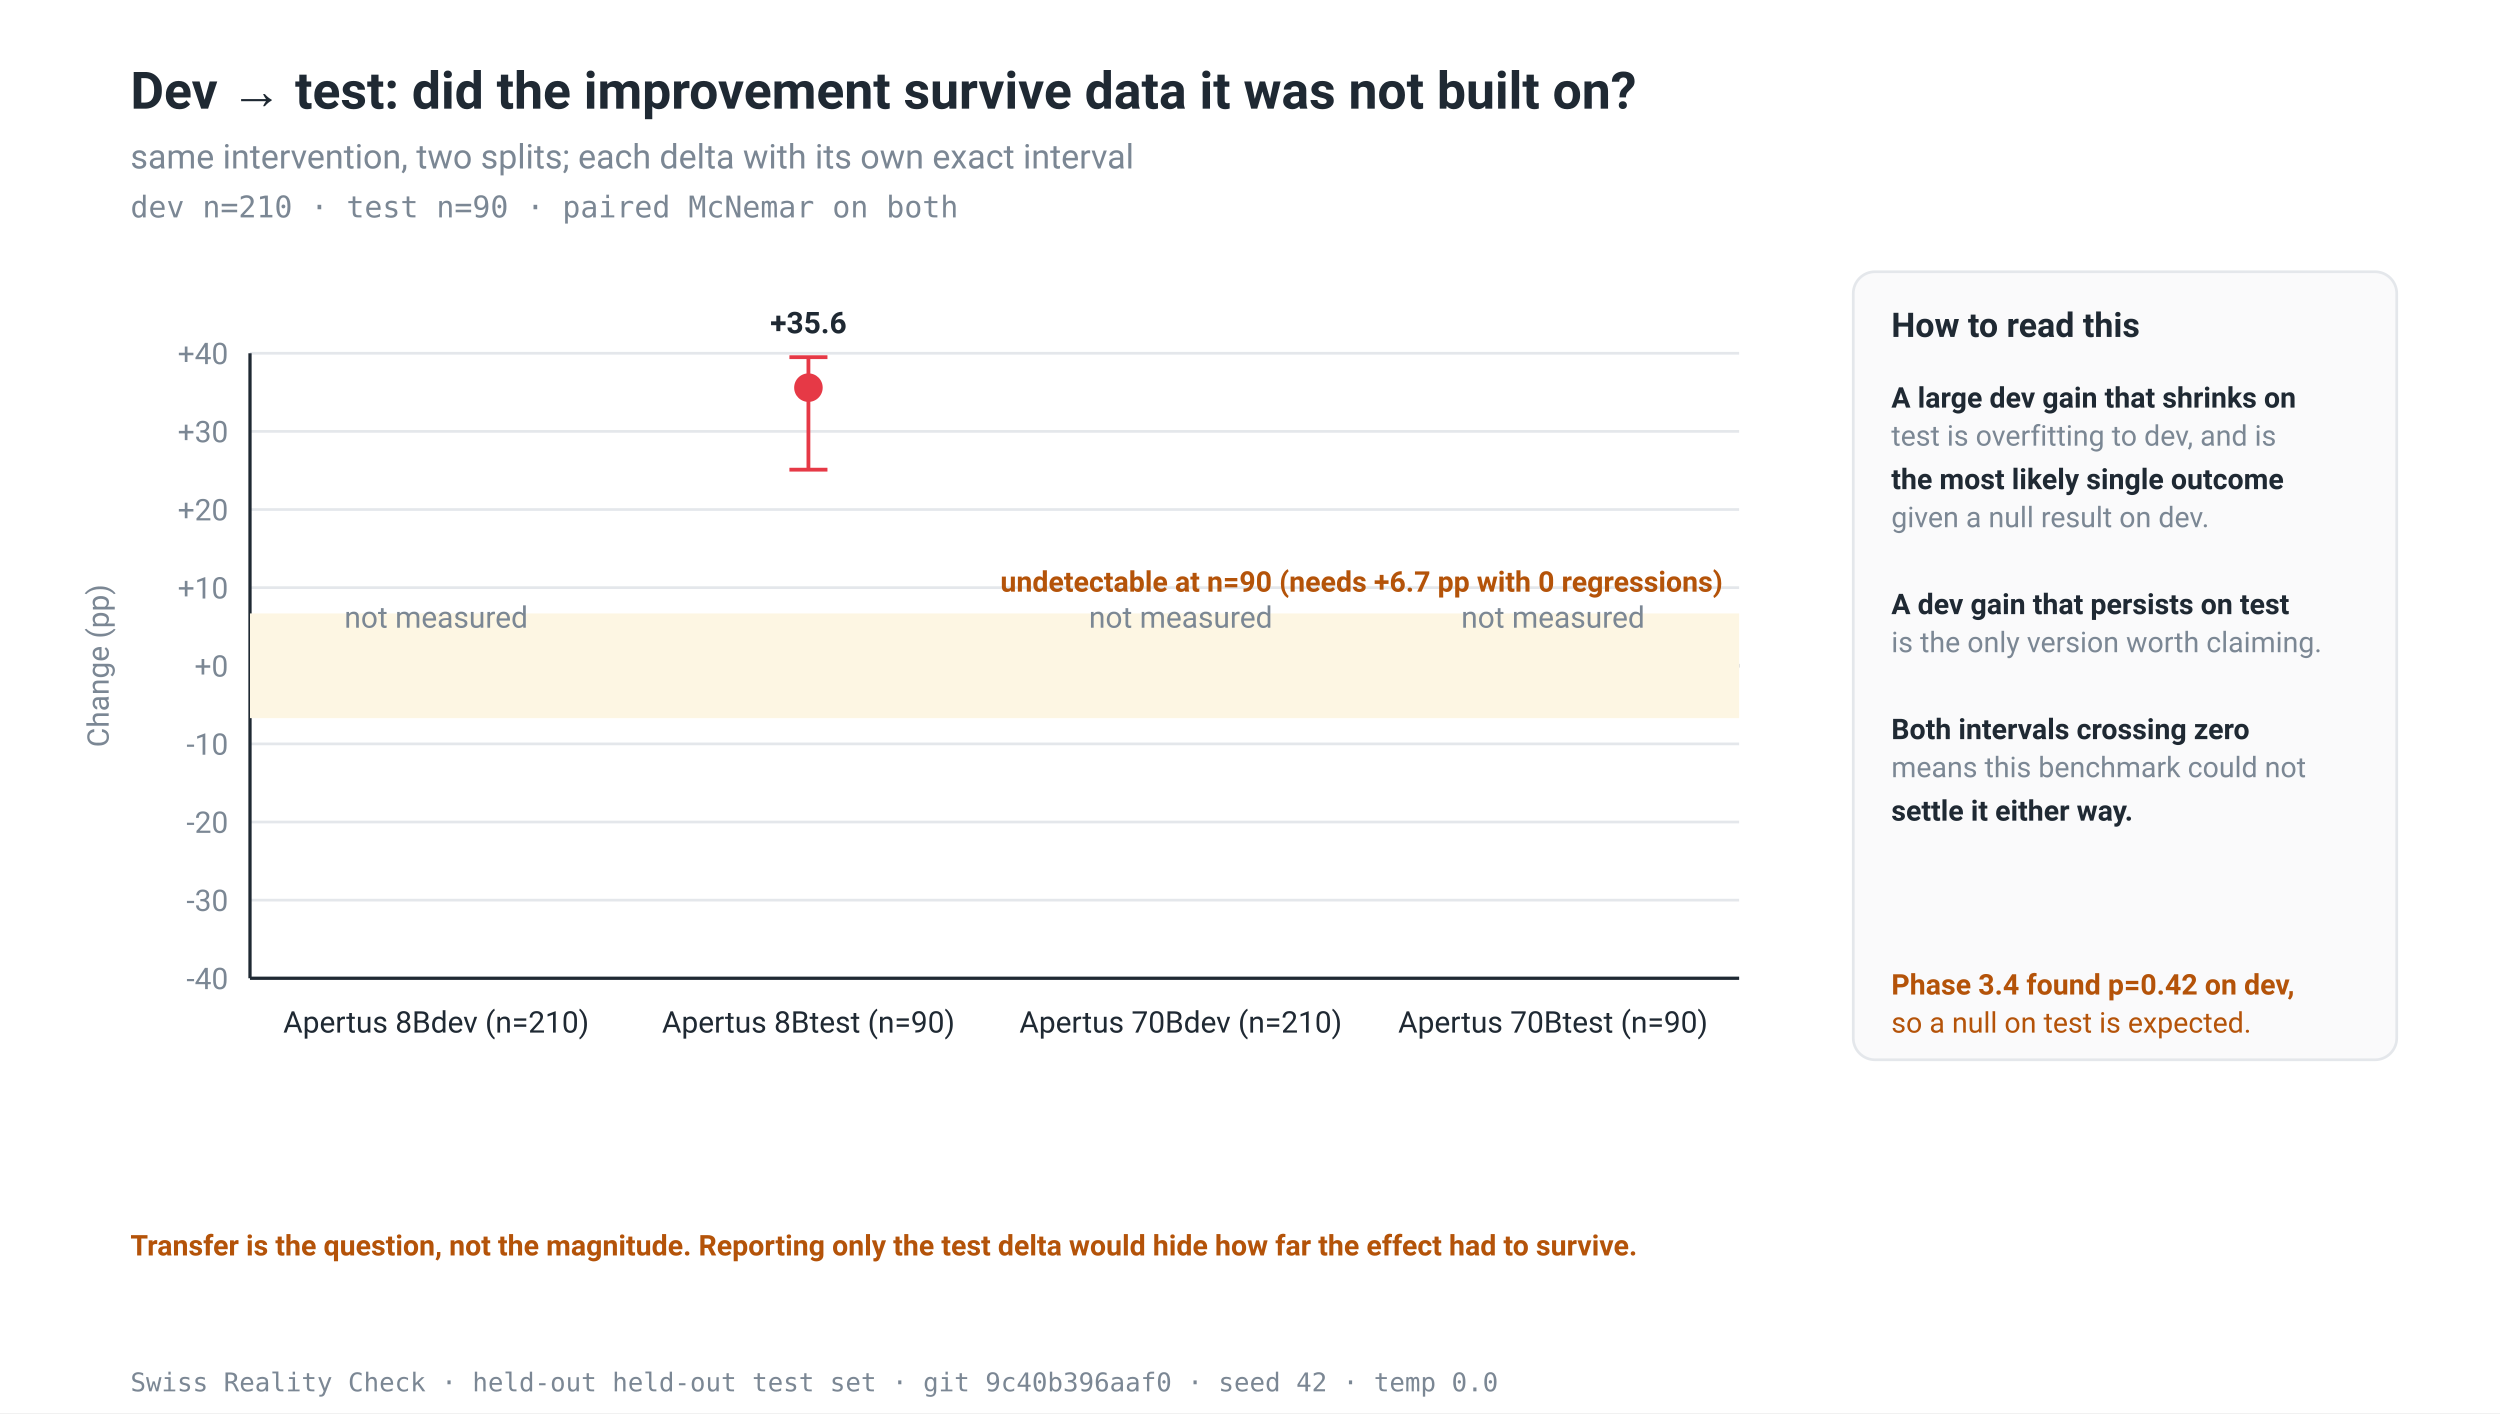
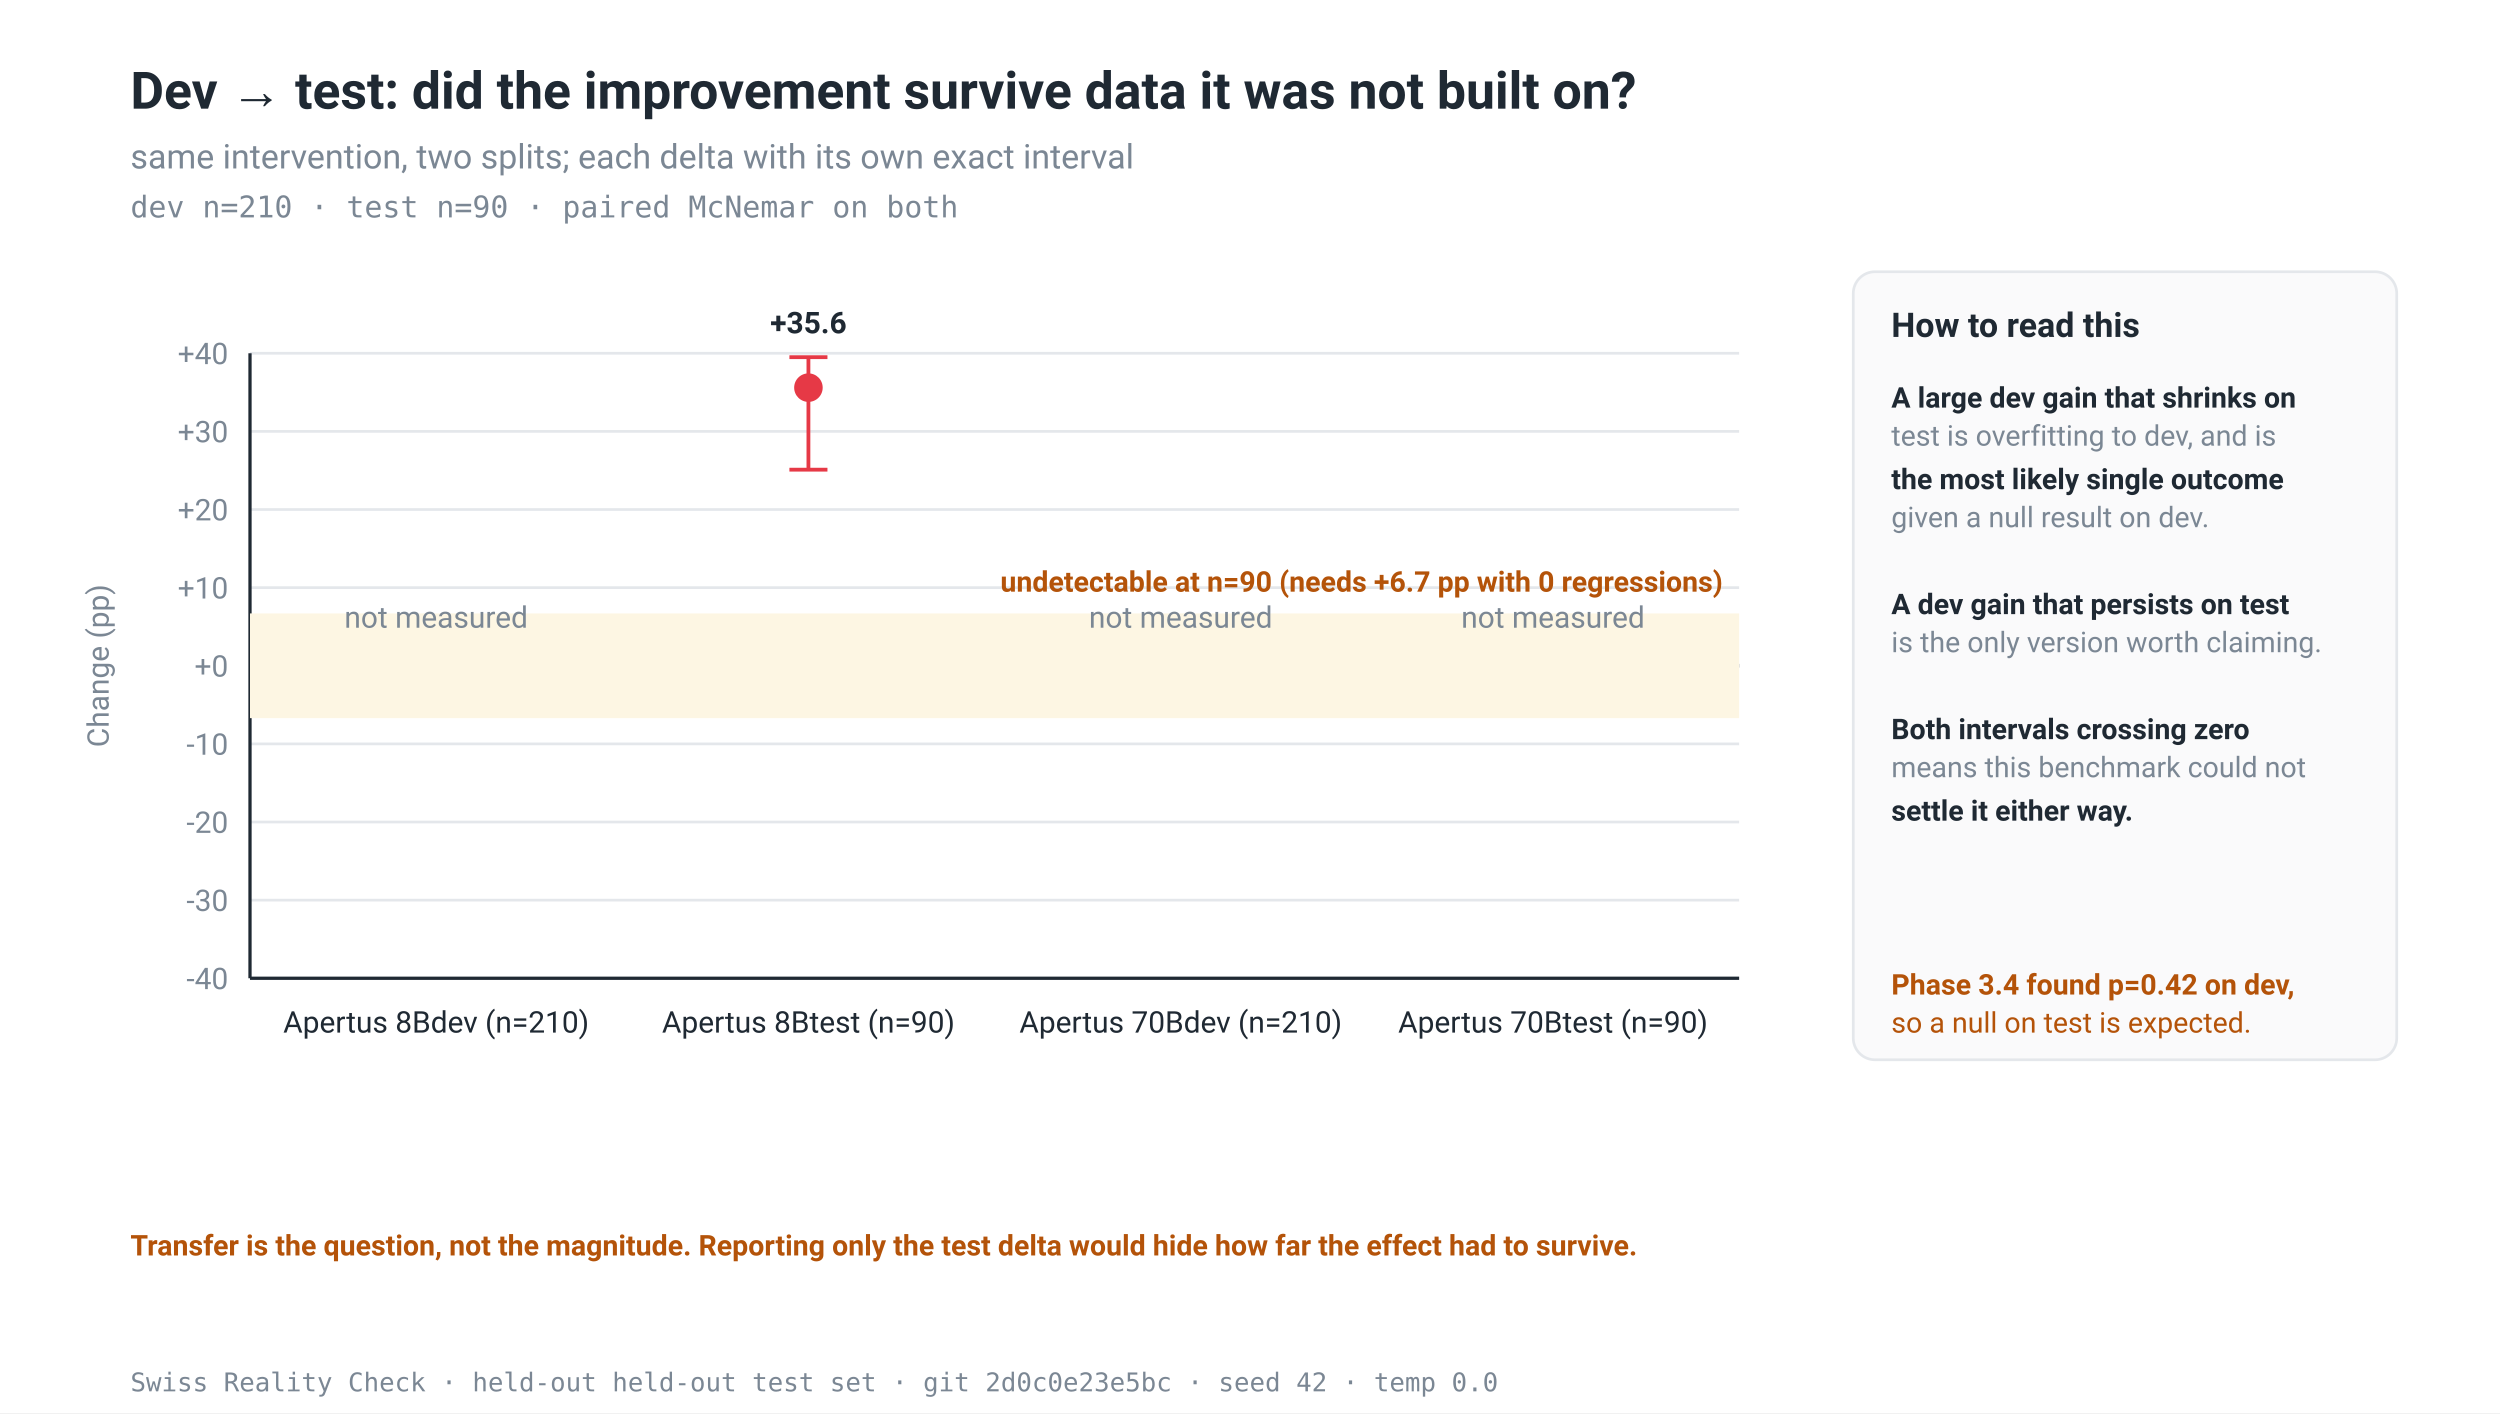
<svg xmlns="http://www.w3.org/2000/svg" width="920" height="520" viewBox="0 0 920 520" role="img" aria-labelledby="t" font-family="ui-sans-serif, -apple-system, 'Segoe UI', Roboto, 'Helvetica Neue', Arial, sans-serif">
  <rect width="920" height="520" fill="#FFFFFF" />
  <text x="48.00" y="40.00" font-family="ui-sans-serif, -apple-system, 'Segoe UI', Roboto, 'Helvetica Neue', Arial, sans-serif" font-size="19" fill="#1F2933" font-weight="bold" text-anchor="start" opacity="1.0" font-style="">Dev → test: did the improvement survive data it was not built on?</text>
  <text x="48.00" y="62.00" font-family="ui-sans-serif, -apple-system, 'Segoe UI', Roboto, 'Helvetica Neue', Arial, sans-serif" font-size="12.5" fill="#7B8794" font-weight="normal" text-anchor="start" opacity="1.0" font-style="">same intervention, two splits; each delta with its own exact interval</text>
  <text x="48.00" y="80.00" font-family="ui-monospace, SFMono-Regular, Menlo, Consolas, monospace" font-size="11" fill="#7B8794" font-weight="normal" text-anchor="start" opacity="1.0" font-style="">dev n=210 · test n=90 · paired McNemar on both</text>
  <line x1="92.00" y1="360.00" x2="640.00" y2="360.00" stroke="#E4E7EB" stroke-width="1" stroke-linecap="butt" />
  <text x="84.00" y="364.00" font-family="ui-sans-serif, -apple-system, 'Segoe UI', Roboto, 'Helvetica Neue', Arial, sans-serif" font-size="11" fill="#7B8794" font-weight="normal" text-anchor="end" opacity="1.0" font-style="">-40</text>
  <line x1="92.00" y1="331.25" x2="640.00" y2="331.25" stroke="#E4E7EB" stroke-width="1" stroke-linecap="butt" />
  <text x="84.00" y="335.25" font-family="ui-sans-serif, -apple-system, 'Segoe UI', Roboto, 'Helvetica Neue', Arial, sans-serif" font-size="11" fill="#7B8794" font-weight="normal" text-anchor="end" opacity="1.0" font-style="">-30</text>
  <line x1="92.00" y1="302.50" x2="640.00" y2="302.50" stroke="#E4E7EB" stroke-width="1" stroke-linecap="butt" />
  <text x="84.00" y="306.50" font-family="ui-sans-serif, -apple-system, 'Segoe UI', Roboto, 'Helvetica Neue', Arial, sans-serif" font-size="11" fill="#7B8794" font-weight="normal" text-anchor="end" opacity="1.0" font-style="">-20</text>
  <line x1="92.00" y1="273.75" x2="640.00" y2="273.75" stroke="#E4E7EB" stroke-width="1" stroke-linecap="butt" />
  <text x="84.00" y="277.75" font-family="ui-sans-serif, -apple-system, 'Segoe UI', Roboto, 'Helvetica Neue', Arial, sans-serif" font-size="11" fill="#7B8794" font-weight="normal" text-anchor="end" opacity="1.0" font-style="">-10</text>
  <line x1="92.00" y1="245.00" x2="640.00" y2="245.00" stroke="#E4E7EB" stroke-width="1" stroke-linecap="butt" />
  <text x="84.00" y="249.00" font-family="ui-sans-serif, -apple-system, 'Segoe UI', Roboto, 'Helvetica Neue', Arial, sans-serif" font-size="11" fill="#7B8794" font-weight="normal" text-anchor="end" opacity="1.0" font-style="">+0</text>
  <line x1="92.00" y1="216.25" x2="640.00" y2="216.25" stroke="#E4E7EB" stroke-width="1" stroke-linecap="butt" />
  <text x="84.00" y="220.25" font-family="ui-sans-serif, -apple-system, 'Segoe UI', Roboto, 'Helvetica Neue', Arial, sans-serif" font-size="11" fill="#7B8794" font-weight="normal" text-anchor="end" opacity="1.0" font-style="">+10</text>
  <line x1="92.00" y1="187.50" x2="640.00" y2="187.50" stroke="#E4E7EB" stroke-width="1" stroke-linecap="butt" />
  <text x="84.00" y="191.50" font-family="ui-sans-serif, -apple-system, 'Segoe UI', Roboto, 'Helvetica Neue', Arial, sans-serif" font-size="11" fill="#7B8794" font-weight="normal" text-anchor="end" opacity="1.0" font-style="">+20</text>
  <line x1="92.00" y1="158.75" x2="640.00" y2="158.75" stroke="#E4E7EB" stroke-width="1" stroke-linecap="butt" />
  <text x="84.00" y="162.75" font-family="ui-sans-serif, -apple-system, 'Segoe UI', Roboto, 'Helvetica Neue', Arial, sans-serif" font-size="11" fill="#7B8794" font-weight="normal" text-anchor="end" opacity="1.0" font-style="">+30</text>
  <line x1="92.00" y1="130.00" x2="640.00" y2="130.00" stroke="#E4E7EB" stroke-width="1" stroke-linecap="butt" />
  <text x="84.00" y="134.00" font-family="ui-sans-serif, -apple-system, 'Segoe UI', Roboto, 'Helvetica Neue', Arial, sans-serif" font-size="11" fill="#7B8794" font-weight="normal" text-anchor="end" opacity="1.0" font-style="">+40</text>
  <line x1="92.00" y1="130.00" x2="92.00" y2="360.00" stroke="#1F2933" stroke-width="1.2" stroke-linecap="butt" />
  <line x1="92.00" y1="360.00" x2="640.00" y2="360.00" stroke="#1F2933" stroke-width="1.2" stroke-linecap="butt" />
  <text x="40.00" y="245.00" font-family="ui-sans-serif, -apple-system, 'Segoe UI', Roboto, 'Helvetica Neue', Arial, sans-serif" font-size="11" fill="#7B8794" font-weight="normal" text-anchor="middle" transform="rotate(-90 40.00 245.00)">Change (pp)</text>
  <line x1="92.00" y1="245.00" x2="640.00" y2="245.00" stroke="#1F2933" stroke-width="1.4" stroke-linecap="butt" />
  <text x="636.00" y="239.00" font-family="ui-sans-serif, -apple-system, 'Segoe UI', Roboto, 'Helvetica Neue', Arial, sans-serif" font-size="11" fill="#1F2933" font-weight="bold" text-anchor="end" opacity="1.0" font-style="">no change</text>
  <rect x="92.00" y="225.74" width="548.00" height="38.53" rx="0" fill="#FDF6E3" stroke="none" stroke-width="1" opacity="1.0" />
  <text x="634.00" y="217.74" font-family="ui-sans-serif, -apple-system, 'Segoe UI', Roboto, 'Helvetica Neue', Arial, sans-serif" font-size="10.5" fill="#B45309" font-weight="bold" text-anchor="end" opacity="1.0" font-style="">undetectable at n=90 (needs +6.7 pp with 0 regressions)</text>
  <text x="160.50" y="231.00" font-family="ui-sans-serif, -apple-system, 'Segoe UI', Roboto, 'Helvetica Neue', Arial, sans-serif" font-size="11" fill="#7B8794" font-weight="normal" text-anchor="middle" opacity="1.0" font-style="">not measured</text>
  <circle cx="297.50" cy="142.65" r="6" fill="#E63946" stroke="#FFFFFF" stroke-width="1.5" opacity="1.0" />
  <line x1="297.50" y1="172.84" x2="297.50" y2="131.44" stroke="#E63946" stroke-width="1.4" stroke-linecap="butt" />
  <line x1="290.50" y1="172.84" x2="304.50" y2="172.84" stroke="#E63946" stroke-width="1.4" stroke-linecap="butt" />
  <line x1="290.50" y1="131.44" x2="304.50" y2="131.44" stroke="#E63946" stroke-width="1.4" stroke-linecap="butt" />
  <text x="297.50" y="122.65" font-family="ui-sans-serif, -apple-system, 'Segoe UI', Roboto, 'Helvetica Neue', Arial, sans-serif" font-size="11" fill="#1F2933" font-weight="bold" text-anchor="middle" opacity="1.0" font-style="">+35.6</text>
  <text x="434.50" y="231.00" font-family="ui-sans-serif, -apple-system, 'Segoe UI', Roboto, 'Helvetica Neue', Arial, sans-serif" font-size="11" fill="#7B8794" font-weight="normal" text-anchor="middle" opacity="1.0" font-style="">not measured</text>
  <text x="571.50" y="231.00" font-family="ui-sans-serif, -apple-system, 'Segoe UI', Roboto, 'Helvetica Neue', Arial, sans-serif" font-size="11" fill="#7B8794" font-weight="normal" text-anchor="middle" opacity="1.0" font-style="">not measured</text>
  <text x="160.50" y="380.00" font-family="ui-sans-serif, -apple-system, 'Segoe UI', Roboto, 'Helvetica Neue', Arial, sans-serif" font-size="11" fill="#1F2933" font-weight="normal" text-anchor="middle" opacity="1.0" font-style="">Apertus 8B
dev (n=210)</text>
  <text x="297.50" y="380.00" font-family="ui-sans-serif, -apple-system, 'Segoe UI', Roboto, 'Helvetica Neue', Arial, sans-serif" font-size="11" fill="#1F2933" font-weight="normal" text-anchor="middle" opacity="1.0" font-style="">Apertus 8B
test (n=90)</text>
  <text x="434.50" y="380.00" font-family="ui-sans-serif, -apple-system, 'Segoe UI', Roboto, 'Helvetica Neue', Arial, sans-serif" font-size="11" fill="#1F2933" font-weight="normal" text-anchor="middle" opacity="1.0" font-style="">Apertus 70B
dev (n=210)</text>
  <text x="571.50" y="380.00" font-family="ui-sans-serif, -apple-system, 'Segoe UI', Roboto, 'Helvetica Neue', Arial, sans-serif" font-size="11" fill="#1F2933" font-weight="normal" text-anchor="middle" opacity="1.0" font-style="">Apertus 70B
test (n=90)</text>
  <rect x="682.00" y="100.00" width="200.00" height="290.00" rx="8" fill="#FAFAFB" stroke="#E4E7EB" stroke-width="1" opacity="1.0" />
  <text x="696.00" y="124.00" font-family="ui-sans-serif, -apple-system, 'Segoe UI', Roboto, 'Helvetica Neue', Arial, sans-serif" font-size="12.5" fill="#1F2933" font-weight="bold" text-anchor="start" opacity="1.0" font-style="">How to read this</text>
  <text x="696.00" y="150.00" font-family="ui-sans-serif, -apple-system, 'Segoe UI', Roboto, 'Helvetica Neue', Arial, sans-serif" font-size="10.5" fill="#1F2933" font-weight="bold" text-anchor="start" opacity="1.0" font-style="">A large dev gain that shrinks on</text>
  <text x="696.00" y="164.00" font-family="ui-sans-serif, -apple-system, 'Segoe UI', Roboto, 'Helvetica Neue', Arial, sans-serif" font-size="10.5" fill="#7B8794" font-weight="normal" text-anchor="start" opacity="1.0" font-style="">test is overfitting to dev, and is</text>
  <text x="696.00" y="180.00" font-family="ui-sans-serif, -apple-system, 'Segoe UI', Roboto, 'Helvetica Neue', Arial, sans-serif" font-size="10.5" fill="#1F2933" font-weight="bold" text-anchor="start" opacity="1.0" font-style="">the most likely single outcome</text>
  <text x="696.00" y="194.00" font-family="ui-sans-serif, -apple-system, 'Segoe UI', Roboto, 'Helvetica Neue', Arial, sans-serif" font-size="10.5" fill="#7B8794" font-weight="normal" text-anchor="start" opacity="1.0" font-style="">given a null result on dev.</text>
  <text x="696.00" y="226.00" font-family="ui-sans-serif, -apple-system, 'Segoe UI', Roboto, 'Helvetica Neue', Arial, sans-serif" font-size="10.5" fill="#1F2933" font-weight="bold" text-anchor="start" opacity="1.0" font-style="">A dev gain that persists on test</text>
  <text x="696.00" y="240.00" font-family="ui-sans-serif, -apple-system, 'Segoe UI', Roboto, 'Helvetica Neue', Arial, sans-serif" font-size="10.5" fill="#7B8794" font-weight="normal" text-anchor="start" opacity="1.0" font-style="">is the only version worth claiming.</text>
  <text x="696.00" y="272.00" font-family="ui-sans-serif, -apple-system, 'Segoe UI', Roboto, 'Helvetica Neue', Arial, sans-serif" font-size="10.5" fill="#1F2933" font-weight="bold" text-anchor="start" opacity="1.0" font-style="">Both intervals crossing zero</text>
  <text x="696.00" y="286.00" font-family="ui-sans-serif, -apple-system, 'Segoe UI', Roboto, 'Helvetica Neue', Arial, sans-serif" font-size="10.5" fill="#7B8794" font-weight="normal" text-anchor="start" opacity="1.0" font-style="">means this benchmark could not</text>
  <text x="696.00" y="302.00" font-family="ui-sans-serif, -apple-system, 'Segoe UI', Roboto, 'Helvetica Neue', Arial, sans-serif" font-size="10.5" fill="#1F2933" font-weight="bold" text-anchor="start" opacity="1.0" font-style="">settle it either way.</text>
  <text x="696.00" y="366.00" font-family="ui-sans-serif, -apple-system, 'Segoe UI', Roboto, 'Helvetica Neue', Arial, sans-serif" font-size="10.5" fill="#B45309" font-weight="bold" text-anchor="start" opacity="1.0" font-style="">Phase 3.4 found p=0.42 on dev,</text>
  <text x="696.00" y="380.00" font-family="ui-sans-serif, -apple-system, 'Segoe UI', Roboto, 'Helvetica Neue', Arial, sans-serif" font-size="10.5" fill="#B45309" font-weight="normal" text-anchor="start" opacity="1.0" font-style="">so a null on test is expected.</text>
  <text x="48.00" y="462.00" font-family="ui-sans-serif, -apple-system, 'Segoe UI', Roboto, 'Helvetica Neue', Arial, sans-serif" font-size="10.5" fill="#B45309" font-weight="bold" text-anchor="start" opacity="1.0" font-style="">Transfer is the question, not the magnitude. Reporting only the test delta would hide how far the effect had to survive.</text>
-   <text x="48.00" y="512.00" font-family="ui-monospace, SFMono-Regular, Menlo, Consolas, monospace" font-size="9.5" fill="#7B8794" font-weight="normal" text-anchor="start" opacity="1.0" font-style="">Swiss Reality Check · held-out held-out test set · git 9c40b396aaf0 · seed 42 · temp 0.0</text>
+   <text x="48.00" y="512.00" font-family="ui-monospace, SFMono-Regular, Menlo, Consolas, monospace" font-size="9.5" fill="#7B8794" font-weight="normal" text-anchor="start" opacity="1.0" font-style="">Swiss Reality Check · held-out held-out test set · git 2d0c0e23e5bc · seed 42 · temp 0.0</text>
</svg>
